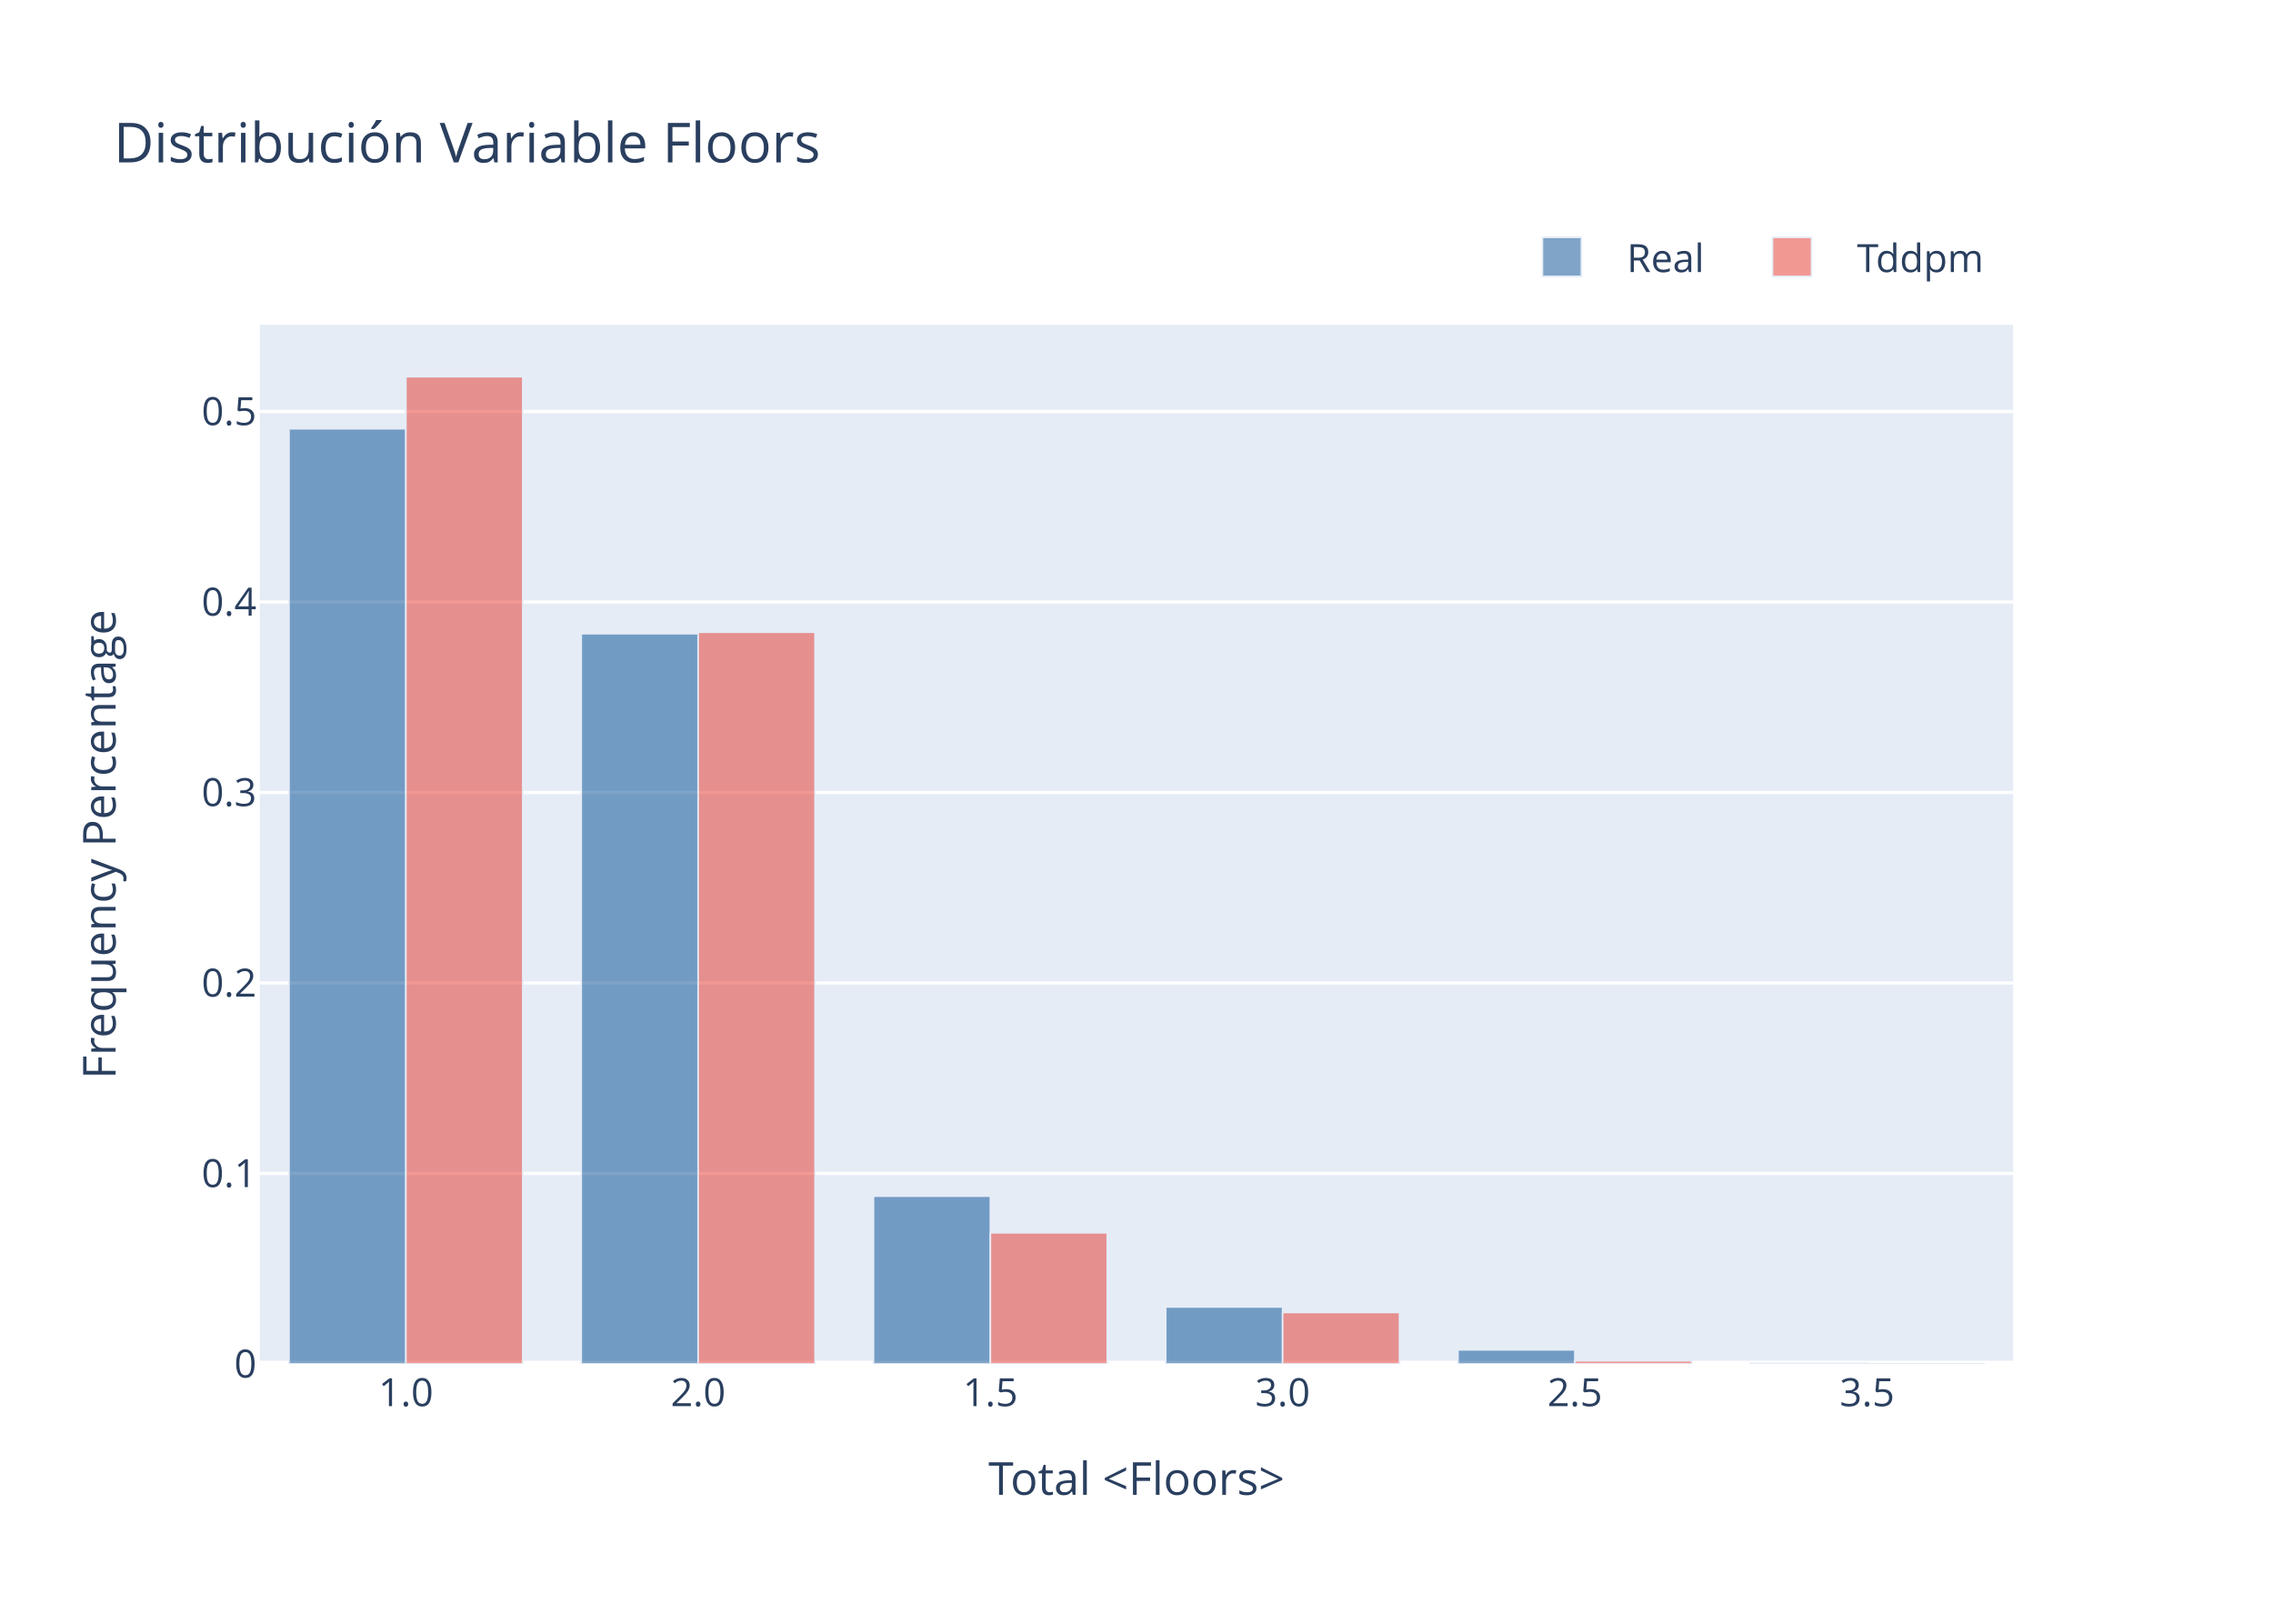
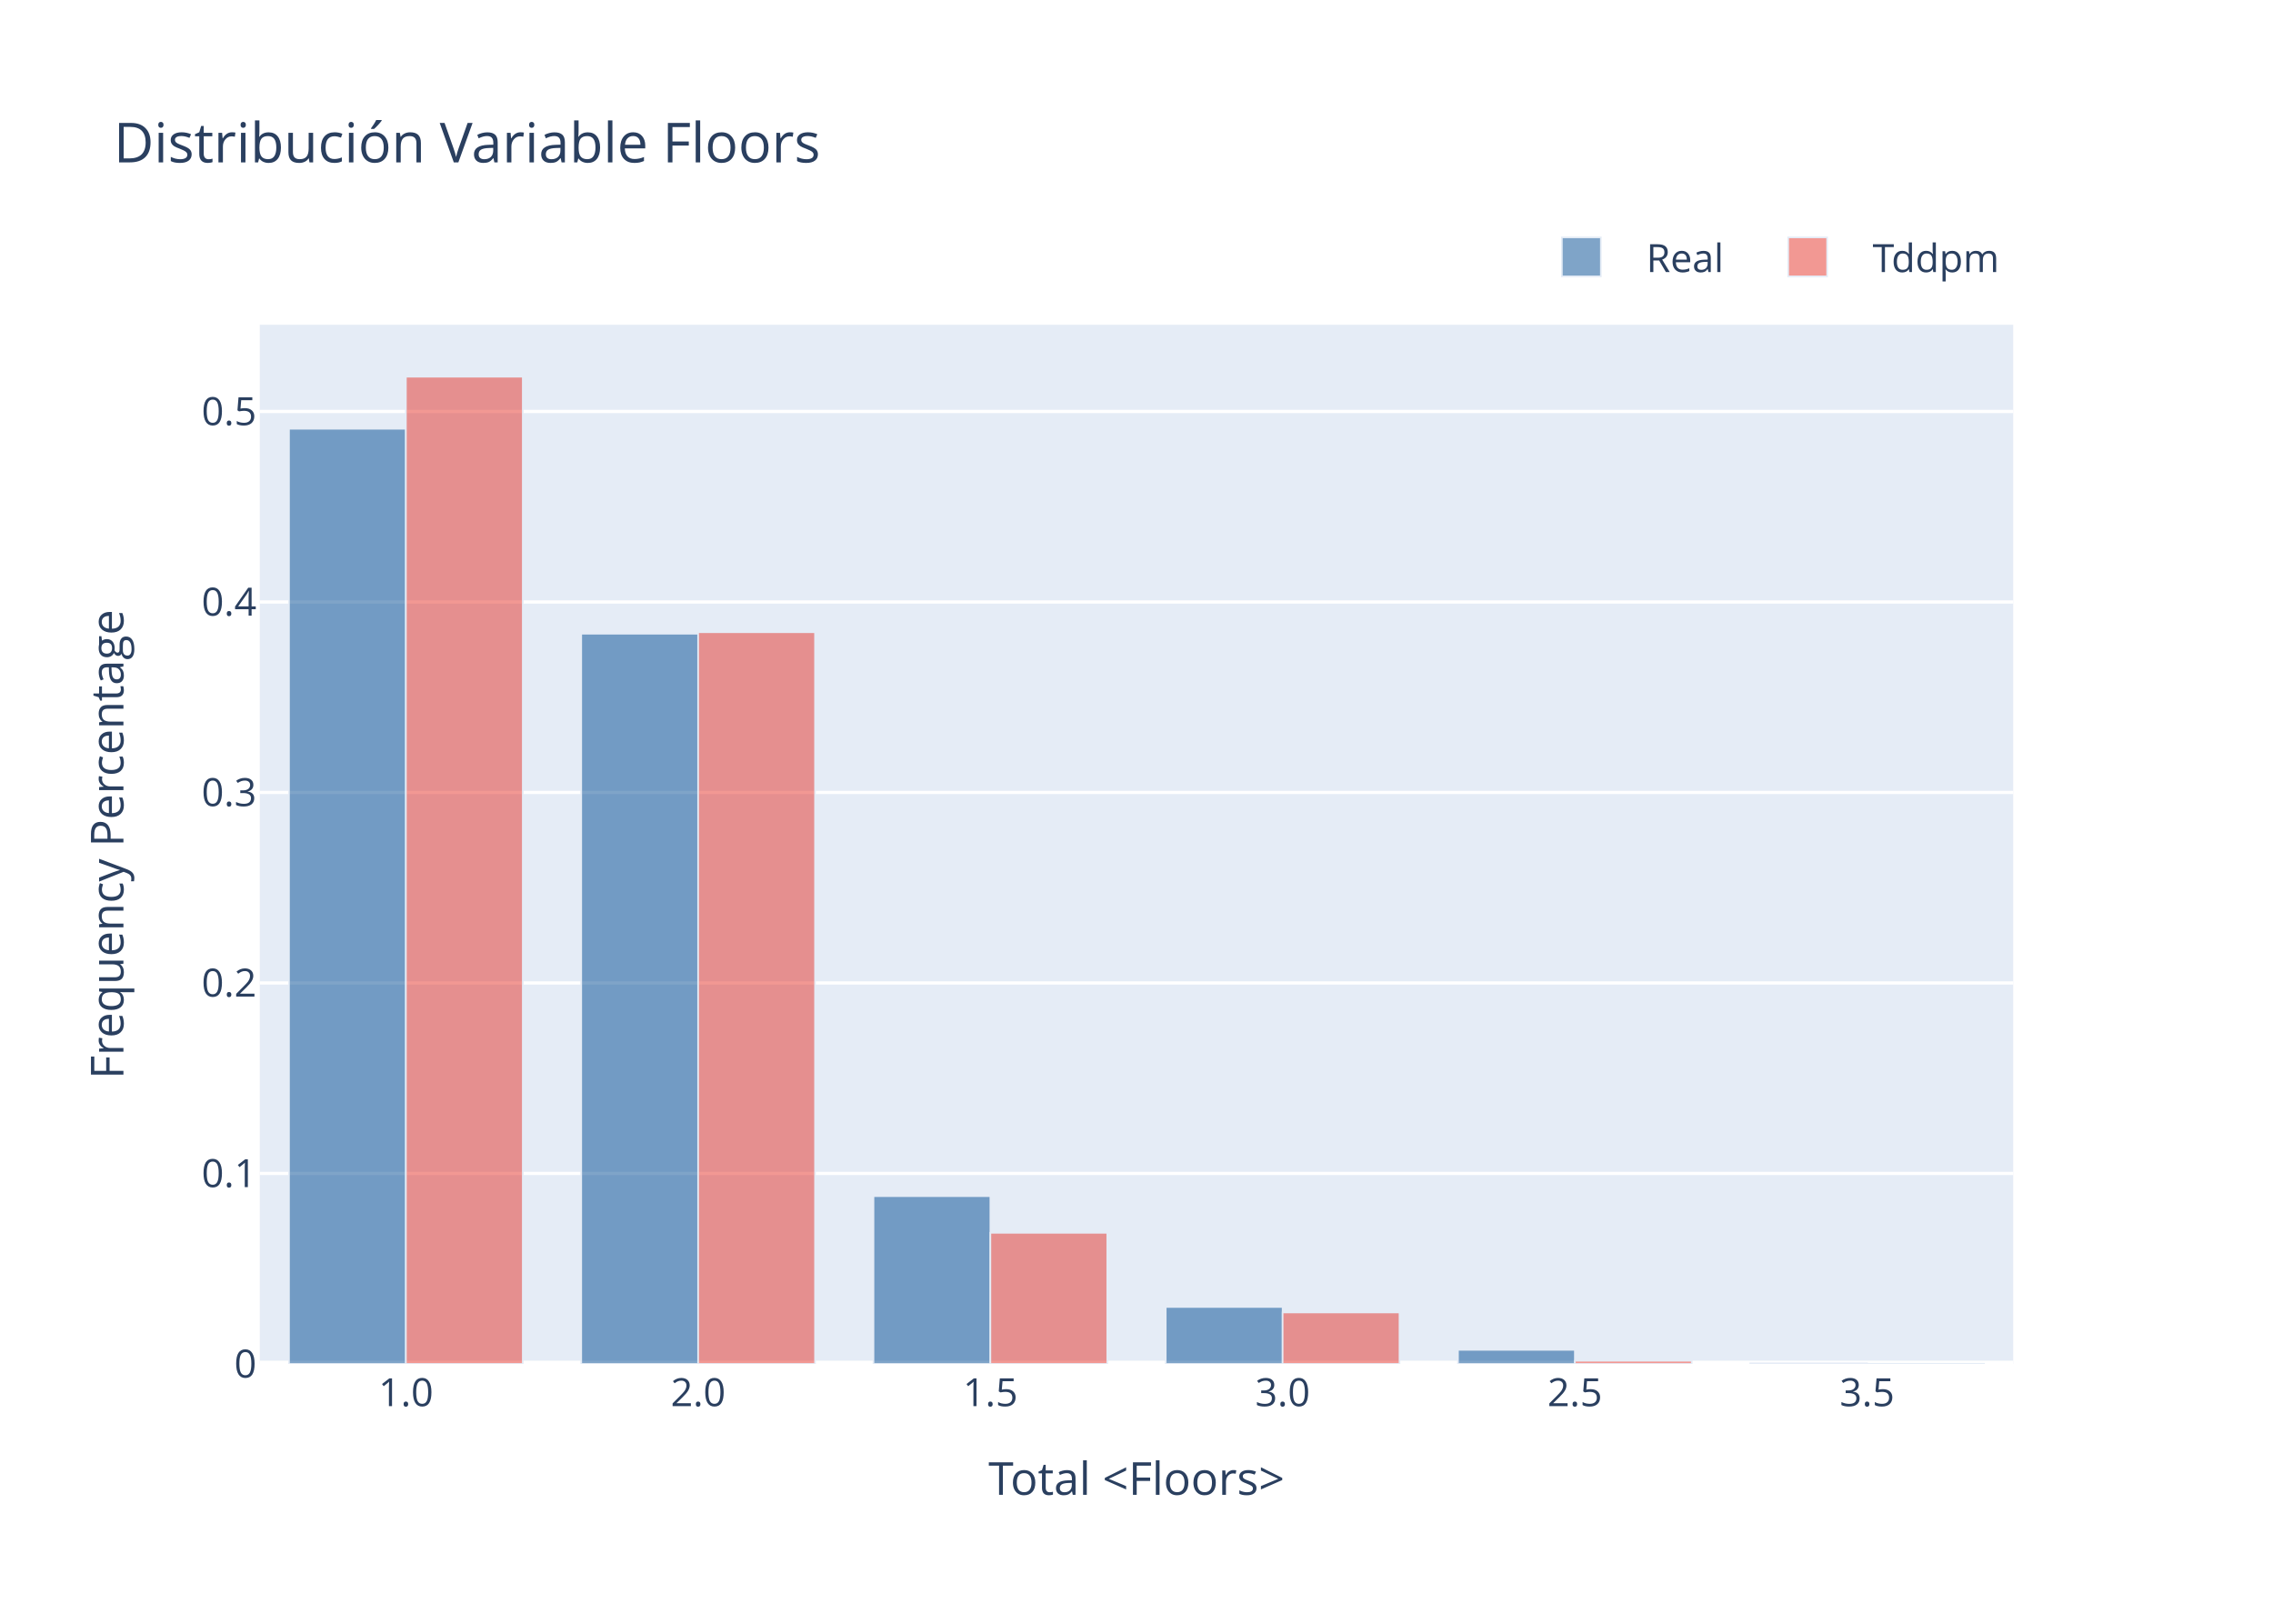
<svg xmlns="http://www.w3.org/2000/svg" class="main-svg" width="700" height="500" style="" viewBox="0 0 700 500">
  <rect x="0" y="0" width="700" height="500" style="fill: rgb(255, 255, 255); fill-opacity: 1;" />
-   <defs id="defs-52042e">
+   <defs id="defs-53df08">
    <g class="clips">
-       <clipPath id="clip52042exyplot" class="plotclip">
+       <clipPath id="clip53df08xyplot" class="plotclip">
        <rect width="540" height="320" />
      </clipPath>
-       <clipPath class="axesclip" id="clip52042ex">
+       <clipPath class="axesclip" id="clip53df08x">
        <rect x="80" y="0" width="540" height="500" />
      </clipPath>
-       <clipPath class="axesclip" id="clip52042ey">
+       <clipPath class="axesclip" id="clip53df08y">
        <rect x="0" y="100" width="700" height="320" />
      </clipPath>
-       <clipPath class="axesclip" id="clip52042exy">
+       <clipPath class="axesclip" id="clip53df08xy">
        <rect x="80" y="100" width="540" height="320" />
      </clipPath>
    </g>
    <g class="gradients" />
    <g class="patterns" />
  </defs>
  <g class="bglayer">
    <rect class="bg" x="80" y="100" width="540" height="320" style="fill: rgb(229, 236, 246); fill-opacity: 1; stroke-width: 0;" />
  </g>
  <g class="layer-below">
    <g class="imagelayer" />
    <g class="shapelayer" />
  </g>
  <g class="cartesianlayer">
    <g class="subplot xy">
      <g class="layer-subplot">
        <g class="shapelayer" />
        <g class="imagelayer" />
      </g>
      <g class="minor-gridlayer">
        <g class="x" />
        <g class="y" />
      </g>
      <g class="gridlayer">
        <g class="x" />
        <g class="y">
          <path class="ygrid crisp" transform="translate(0,361.34)" d="M80,0h540" style="stroke: rgb(255, 255, 255); stroke-opacity: 1; stroke-width: 1px;" />
          <path class="ygrid crisp" transform="translate(0,302.68)" d="M80,0h540" style="stroke: rgb(255, 255, 255); stroke-opacity: 1; stroke-width: 1px;" />
          <path class="ygrid crisp" transform="translate(0,244.02)" d="M80,0h540" style="stroke: rgb(255, 255, 255); stroke-opacity: 1; stroke-width: 1px;" />
          <path class="ygrid crisp" transform="translate(0,185.37)" d="M80,0h540" style="stroke: rgb(255, 255, 255); stroke-opacity: 1; stroke-width: 1px;" />
          <path class="ygrid crisp" transform="translate(0,126.71)" d="M80,0h540" style="stroke: rgb(255, 255, 255); stroke-opacity: 1; stroke-width: 1px;" />
        </g>
      </g>
      <g class="zerolinelayer">
        <path class="yzl zl crisp" transform="translate(0,420)" d="M80,0h540" style="stroke: rgb(255, 255, 255); stroke-opacity: 1; stroke-width: 2px;" />
      </g>
      <path class="xlines-below" />
      <path class="ylines-below" />
      <g class="overlines-below" />
      <g class="xaxislayer-below" />
      <g class="yaxislayer-below" />
      <g class="overaxes-below" />
-       <g class="plot" transform="translate(80,100)" clip-path="url(#clip52042exyplot)">
+       <g class="plot" transform="translate(80,100)" clip-path="url(#clip53df08xyplot)">
        <g class="barlayer mlayer">
          <g class="trace bars" style="opacity: 1;">
            <g class="points">
              <g class="point">
                <path d="M9,320V32.03H45V320Z" style="vector-effect: none; opacity: 1; stroke-width: 0.5px; fill: rgb(0, 75, 147); fill-opacity: 0.5; stroke: rgb(229, 236, 246); stroke-opacity: 1;" />
              </g>
              <g class="point">
                <path d="M99,320V95.14H135V320Z" style="vector-effect: none; opacity: 1; stroke-width: 0.5px; fill: rgb(0, 75, 147); fill-opacity: 0.5; stroke: rgb(229, 236, 246); stroke-opacity: 1;" />
              </g>
              <g class="point">
                <path d="M189,320V268.33H225V320Z" style="vector-effect: none; opacity: 1; stroke-width: 0.5px; fill: rgb(0, 75, 147); fill-opacity: 0.5; stroke: rgb(229, 236, 246); stroke-opacity: 1;" />
              </g>
              <g class="point">
                <path d="M279,320V302.46H315V320Z" style="vector-effect: none; opacity: 1; stroke-width: 0.5px; fill: rgb(0, 75, 147); fill-opacity: 0.5; stroke: rgb(229, 236, 246); stroke-opacity: 1;" />
              </g>
              <g class="point">
                <path d="M369,320V315.66H405V320Z" style="vector-effect: none; opacity: 1; stroke-width: 0.5px; fill: rgb(0, 75, 147); fill-opacity: 0.5; stroke: rgb(229, 236, 246); stroke-opacity: 1;" />
              </g>
              <g class="point">
                <path d="M459,320V319.8H495V320Z" style="vector-effect: none; opacity: 1; stroke-width: 0.5px; fill: rgb(0, 75, 147); fill-opacity: 0.5; stroke: rgb(229, 236, 246); stroke-opacity: 1;" />
              </g>
            </g>
          </g>
          <g class="trace bars" style="opacity: 1;">
            <g class="points">
              <g class="point">
                <path d="M45,320V16H81V320Z" style="vector-effect: none; opacity: 1; stroke-width: 0.5px; fill: rgb(230, 51, 41); fill-opacity: 0.5; stroke: rgb(229, 236, 246); stroke-opacity: 1;" />
              </g>
              <g class="point">
                <path d="M225,320V279.62H261V320Z" style="vector-effect: none; opacity: 1; stroke-width: 0.5px; fill: rgb(230, 51, 41); fill-opacity: 0.5; stroke: rgb(229, 236, 246); stroke-opacity: 1;" />
              </g>
              <g class="point">
                <path d="M135,320V94.68H171V320Z" style="vector-effect: none; opacity: 1; stroke-width: 0.5px; fill: rgb(230, 51, 41); fill-opacity: 0.5; stroke: rgb(229, 236, 246); stroke-opacity: 1;" />
              </g>
              <g class="point">
                <path d="M405,320V319.02H441V320Z" style="vector-effect: none; opacity: 1; stroke-width: 0.5px; fill: rgb(230, 51, 41); fill-opacity: 0.5; stroke: rgb(229, 236, 246); stroke-opacity: 1;" />
              </g>
              <g class="point">
                <path d="M315,320V304.15H351V320Z" style="vector-effect: none; opacity: 1; stroke-width: 0.5px; fill: rgb(230, 51, 41); fill-opacity: 0.5; stroke: rgb(229, 236, 246); stroke-opacity: 1;" />
              </g>
              <g class="point">
                <path d="M495,320V319.95H531V320Z" style="vector-effect: none; opacity: 1; stroke-width: 0.5px; fill: rgb(230, 51, 41); fill-opacity: 0.5; stroke: rgb(229, 236, 246); stroke-opacity: 1;" />
              </g>
            </g>
          </g>
        </g>
      </g>
      <g class="overplot" />
      <path class="xlines-above crisp" d="M0,0" style="fill: none;" />
      <path class="ylines-above crisp" d="M0,0" style="fill: none;" />
      <g class="overlines-above" />
      <g class="xaxislayer-above">
        <g class="xtick">
          <text text-anchor="middle" x="0" y="433" transform="translate(125,0)" style="font-family: 'Open Sans', verdana, arial, sans-serif; font-size: 12px; fill: rgb(42, 63, 95); fill-opacity: 1; white-space: pre; opacity: 1;">1.0</text>
        </g>
        <g class="xtick">
          <text text-anchor="middle" x="0" y="433" transform="translate(215,0)" style="font-family: 'Open Sans', verdana, arial, sans-serif; font-size: 12px; fill: rgb(42, 63, 95); fill-opacity: 1; white-space: pre; opacity: 1;">2.0</text>
        </g>
        <g class="xtick">
          <text text-anchor="middle" x="0" y="433" transform="translate(305,0)" style="font-family: 'Open Sans', verdana, arial, sans-serif; font-size: 12px; fill: rgb(42, 63, 95); fill-opacity: 1; white-space: pre; opacity: 1;">1.5</text>
        </g>
        <g class="xtick">
          <text text-anchor="middle" x="0" y="433" transform="translate(395,0)" style="font-family: 'Open Sans', verdana, arial, sans-serif; font-size: 12px; fill: rgb(42, 63, 95); fill-opacity: 1; white-space: pre; opacity: 1;">3.0</text>
        </g>
        <g class="xtick">
          <text text-anchor="middle" x="0" y="433" transform="translate(485,0)" style="font-family: 'Open Sans', verdana, arial, sans-serif; font-size: 12px; fill: rgb(42, 63, 95); fill-opacity: 1; white-space: pre; opacity: 1;">2.5</text>
        </g>
        <g class="xtick">
          <text text-anchor="middle" x="0" y="433" transform="translate(575,0)" style="font-family: 'Open Sans', verdana, arial, sans-serif; font-size: 12px; fill: rgb(42, 63, 95); fill-opacity: 1; white-space: pre; opacity: 1;">3.5</text>
        </g>
      </g>
      <g class="yaxislayer-above">
        <g class="ytick">
          <text text-anchor="end" x="79" y="4.2" transform="translate(0,420)" style="font-family: 'Open Sans', verdana, arial, sans-serif; font-size: 12px; fill: rgb(42, 63, 95); fill-opacity: 1; white-space: pre; opacity: 1;">0</text>
        </g>
        <g class="ytick">
          <text text-anchor="end" x="79" y="4.2" style="font-family: 'Open Sans', verdana, arial, sans-serif; font-size: 12px; fill: rgb(42, 63, 95); fill-opacity: 1; white-space: pre; opacity: 1;" transform="translate(0,361.34)">0.1</text>
        </g>
        <g class="ytick">
          <text text-anchor="end" x="79" y="4.2" style="font-family: 'Open Sans', verdana, arial, sans-serif; font-size: 12px; fill: rgb(42, 63, 95); fill-opacity: 1; white-space: pre; opacity: 1;" transform="translate(0,302.68)">0.2</text>
        </g>
        <g class="ytick">
          <text text-anchor="end" x="79" y="4.2" style="font-family: 'Open Sans', verdana, arial, sans-serif; font-size: 12px; fill: rgb(42, 63, 95); fill-opacity: 1; white-space: pre; opacity: 1;" transform="translate(0,244.02)">0.3</text>
        </g>
        <g class="ytick">
          <text text-anchor="end" x="79" y="4.2" style="font-family: 'Open Sans', verdana, arial, sans-serif; font-size: 12px; fill: rgb(42, 63, 95); fill-opacity: 1; white-space: pre; opacity: 1;" transform="translate(0,185.37)">0.4</text>
        </g>
        <g class="ytick">
          <text text-anchor="end" x="79" y="4.2" style="font-family: 'Open Sans', verdana, arial, sans-serif; font-size: 12px; fill: rgb(42, 63, 95); fill-opacity: 1; white-space: pre; opacity: 1;" transform="translate(0,126.71)">0.5</text>
        </g>
      </g>
      <g class="overaxes-above" />
    </g>
  </g>
  <g class="polarlayer" />
  <g class="smithlayer" />
  <g class="ternarylayer" />
  <g class="geolayer" />
  <g class="funnelarealayer" />
  <g class="pielayer" />
  <g class="iciclelayer" />
  <g class="treemaplayer" />
  <g class="sunburstlayer" />
  <g class="glimages" />
-   <defs id="topdefs-52042e">
+   <defs id="topdefs-53df08">
    <g class="clips" />
-     <clipPath id="legend52042e">
-       <rect width="159" height="29" x="0" y="0" />
+     <clipPath id="legend53df08">
+       <rect width="153" height="29" x="0" y="0" />
    </clipPath>
  </defs>
  <g class="layer-above">
    <g class="imagelayer" />
    <g class="shapelayer" />
  </g>
  <g class="infolayer">
-     <g class="legend" pointer-events="all" transform="translate(461,64.6)">
-       <rect class="bg" shape-rendering="crispEdges" width="159" height="29" x="0" y="0" style="stroke: rgb(68, 68, 68); stroke-opacity: 1; fill: rgb(255, 255, 255); fill-opacity: 1; stroke-width: 0px;" />
-       <g class="scrollbox" transform="" clip-path="url(#legend52042e)">
+     <g class="legend" pointer-events="all" transform="translate(467,64.6)">
+       <rect class="bg" shape-rendering="crispEdges" width="153" height="29" x="0" y="0" style="stroke: rgb(68, 68, 68); stroke-opacity: 1; fill: rgb(255, 255, 255); fill-opacity: 1; stroke-width: 0px;" />
+       <g class="scrollbox" transform="" clip-path="url(#legend53df08)">
        <g class="groups">
          <g class="traces" transform="translate(0,14.5)" style="opacity: 1;">
            <text class="legendtext" text-anchor="start" x="40" y="4.68" style="font-family: 'Open Sans', verdana, arial, sans-serif; font-size: 12px; fill: rgb(42, 63, 95); fill-opacity: 1; white-space: pre;">Real</text>
            <g class="layers" style="opacity: 1;">
              <g class="legendfill" />
              <g class="legendlines" />
              <g class="legendsymbols">
                <g class="legendpoints">
                  <path class="legendundefined" d="M6,6H-6V-6H6Z" transform="translate(20,0)" style="stroke-width: 0.5px; fill: rgb(0, 75, 147); fill-opacity: 0.5; stroke: rgb(229, 236, 246); stroke-opacity: 1;" />
                </g>
              </g>
            </g>
-             <rect class="legendtoggle" x="0" y="-9.5" width="68.375" height="19" style="fill: rgb(0, 0, 0); fill-opacity: 0;" />
-           </g>
-           <g class="traces" transform="translate(70.875,14.5)" style="opacity: 1;">
+             <rect class="legendtoggle" x="0" y="-9.5" width="67.188" height="19" style="fill: rgb(0, 0, 0); fill-opacity: 0;" />
+           </g>
+           <g class="traces" transform="translate(69.6875,14.5)" style="opacity: 1;">
            <text class="legendtext" text-anchor="start" x="40" y="4.68" style="font-family: 'Open Sans', verdana, arial, sans-serif; font-size: 12px; fill: rgb(42, 63, 95); fill-opacity: 1; white-space: pre;">Tddpm</text>
            <g class="layers" style="opacity: 1;">
              <g class="legendfill" />
              <g class="legendlines" />
              <g class="legendsymbols">
                <g class="legendpoints">
                  <path class="legendundefined" d="M6,6H-6V-6H6Z" transform="translate(20,0)" style="stroke-width: 0.5px; fill: rgb(230, 51, 41); fill-opacity: 0.5; stroke: rgb(229, 236, 246); stroke-opacity: 1;" />
                </g>
              </g>
            </g>
-             <rect class="legendtoggle" x="0" y="-9.5" width="85.375" height="19" style="fill: rgb(0, 0, 0); fill-opacity: 0;" />
+             <rect class="legendtoggle" x="0" y="-9.5" width="79.859" height="19" style="fill: rgb(0, 0, 0); fill-opacity: 0;" />
          </g>
        </g>
      </g>
      <rect class="scrollbar" rx="20" ry="3" width="0" height="0" x="0" y="0" style="fill: rgb(128, 139, 164); fill-opacity: 1;" />
    </g>
    <g class="g-gtitle">
      <text class="gtitle" x="35" y="50" text-anchor="start" dy="0em" style="font-family: 'Open Sans', verdana, arial, sans-serif; font-size: 17px; fill: rgb(42, 63, 95); opacity: 1; font-weight: normal; white-space: pre;">Distribución Variable Floors</text>
    </g>
    <g class="g-xtitle">
      <text class="xtitle" x="350" y="460.3" text-anchor="middle" style="font-family: 'Open Sans', verdana, arial, sans-serif; font-size: 14px; fill: rgb(42, 63, 95); opacity: 1; font-weight: normal; white-space: pre;">Total &lt;Floors&gt;</text>
    </g>
    <g class="g-ytitle">
-       <text class="ytitle" transform="rotate(-90,35.60625,260)" x="35.606" y="260" text-anchor="middle" style="font-family: 'Open Sans', verdana, arial, sans-serif; font-size: 14px; fill: rgb(42, 63, 95); opacity: 1; font-weight: normal; white-space: pre;">Frequency Percentage</text>
+       <text class="ytitle" transform="rotate(-90,38.0125,260)" x="38.013" y="260" text-anchor="middle" style="font-family: 'Open Sans', verdana, arial, sans-serif; font-size: 14px; fill: rgb(42, 63, 95); opacity: 1; font-weight: normal; white-space: pre;">Frequency Percentage</text>
    </g>
  </g>
</svg>
